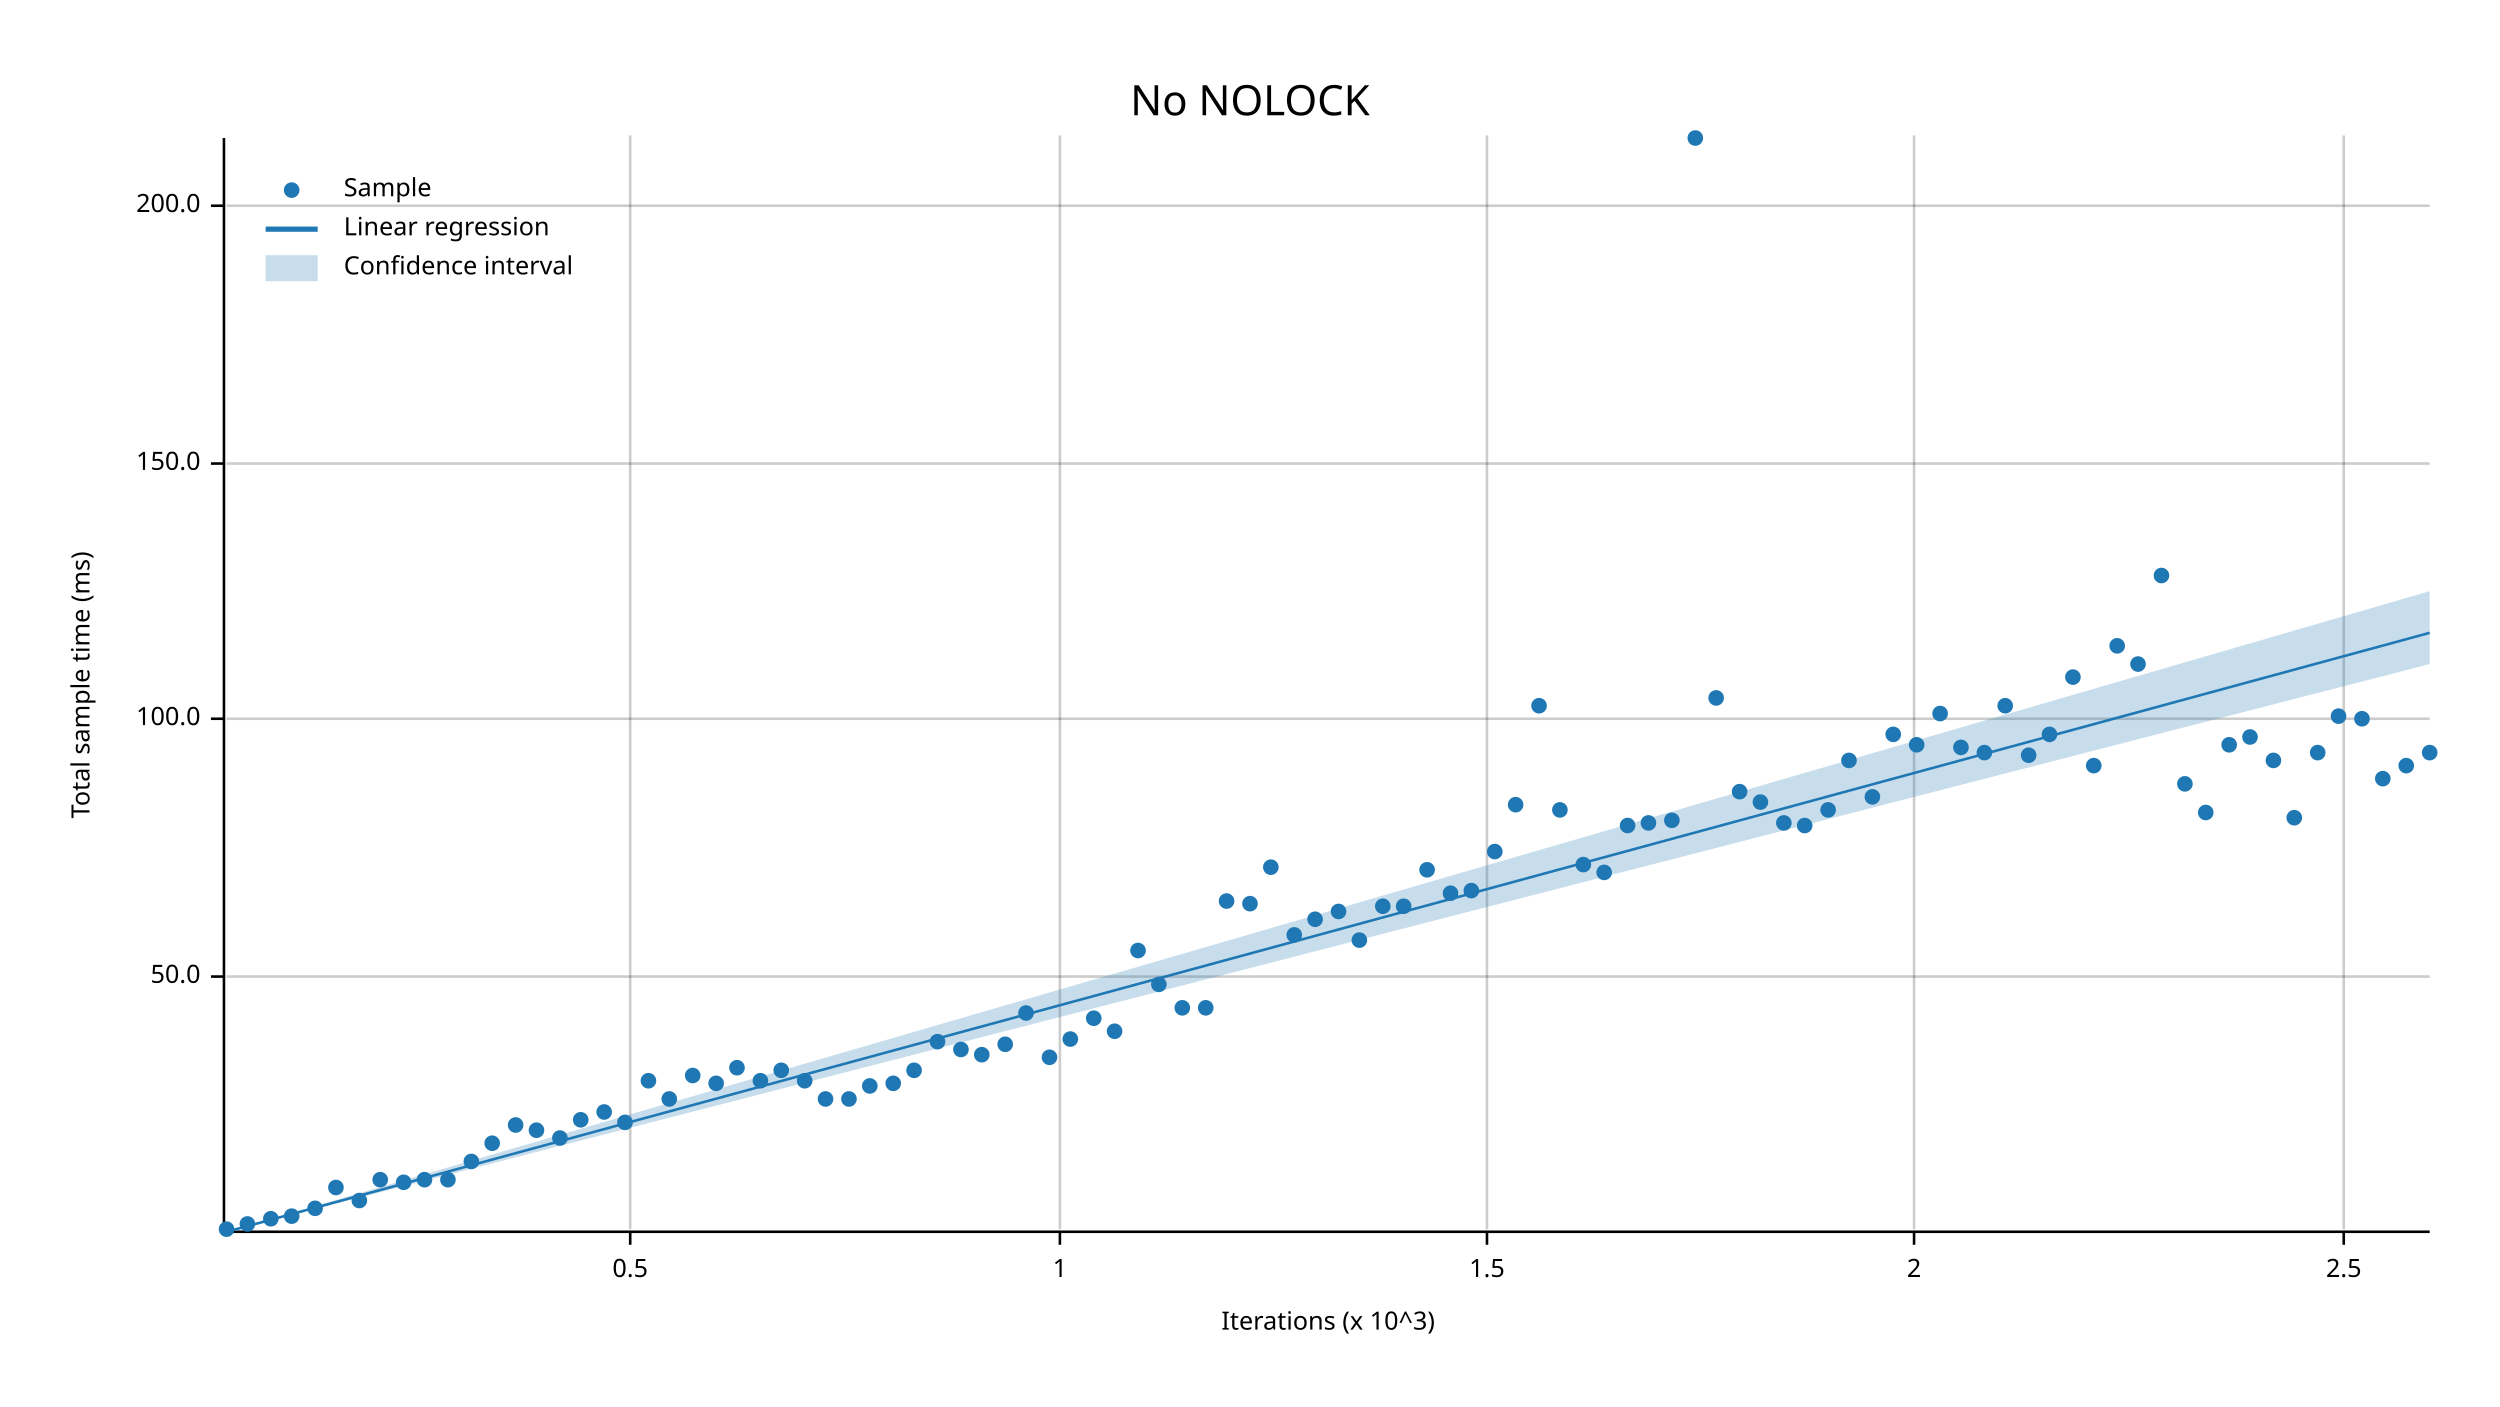
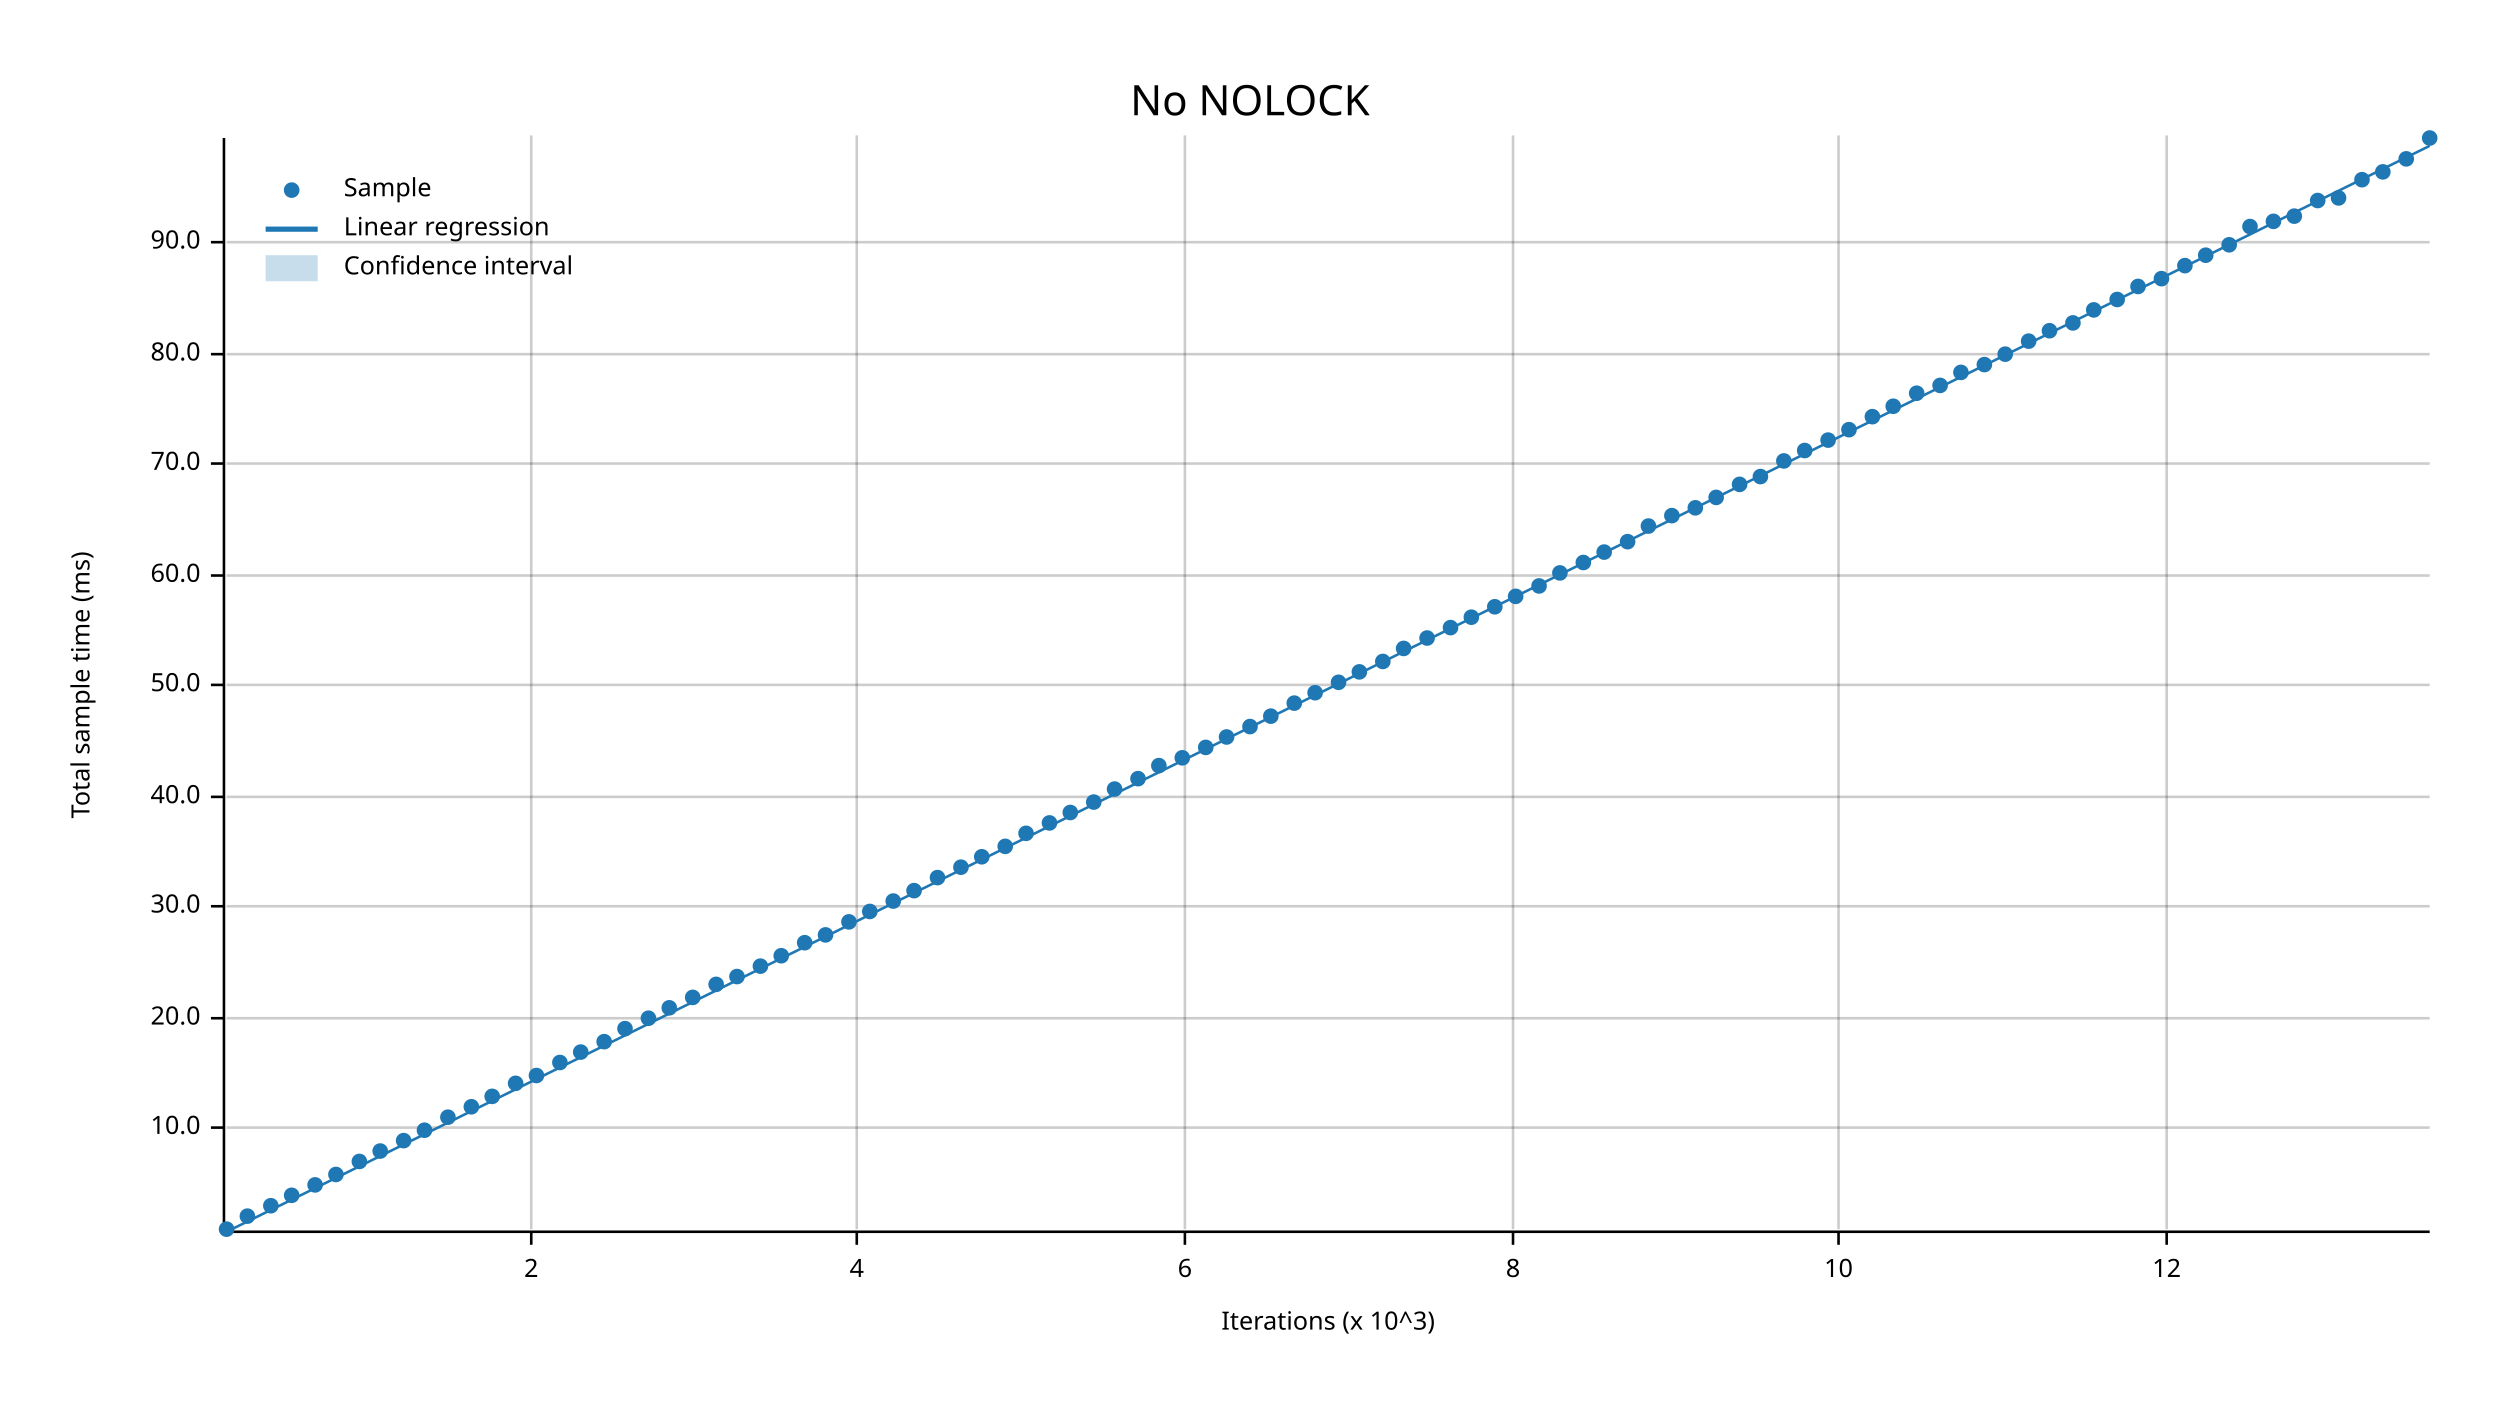
<svg xmlns="http://www.w3.org/2000/svg" width="960" height="540" viewBox="0 0 960 540">
  <text x="480" y="32" dy="0.76em" text-anchor="middle" font-family="sans-serif" font-size="16.129" opacity="1" fill="#000000">
No NOLOCK
</text>
  <text x="27" y="263" dy="0.76em" text-anchor="middle" font-family="sans-serif" font-size="9.677" opacity="1" fill="#000000" transform="rotate(270, 27, 263)">
Total sample time (ms)
</text>
  <text x="510" y="513" dy="-0.5ex" text-anchor="middle" font-family="sans-serif" font-size="9.677" opacity="1" fill="#000000">
Iterations (x 10^3)
</text>
-   <line opacity="0.2" stroke="#000000" stroke-width="1" x1="242" y1="472" x2="242" y2="52" />
-   <line opacity="0.2" stroke="#000000" stroke-width="1" x1="407" y1="472" x2="407" y2="52" />
-   <line opacity="0.2" stroke="#000000" stroke-width="1" x1="571" y1="472" x2="571" y2="52" />
-   <line opacity="0.2" stroke="#000000" stroke-width="1" x1="735" y1="472" x2="735" y2="52" />
-   <line opacity="0.2" stroke="#000000" stroke-width="1" x1="900" y1="472" x2="900" y2="52" />
-   <line opacity="0.2" stroke="#000000" stroke-width="1" x1="87" y1="375" x2="933" y2="375" />
-   <line opacity="0.2" stroke="#000000" stroke-width="1" x1="87" y1="276" x2="933" y2="276" />
+   <line opacity="0.2" stroke="#000000" stroke-width="1" x1="204" y1="472" x2="204" y2="52" />
+   <line opacity="0.2" stroke="#000000" stroke-width="1" x1="329" y1="472" x2="329" y2="52" />
+   <line opacity="0.2" stroke="#000000" stroke-width="1" x1="455" y1="472" x2="455" y2="52" />
+   <line opacity="0.2" stroke="#000000" stroke-width="1" x1="581" y1="472" x2="581" y2="52" />
+   <line opacity="0.2" stroke="#000000" stroke-width="1" x1="706" y1="472" x2="706" y2="52" />
+   <line opacity="0.2" stroke="#000000" stroke-width="1" x1="832" y1="472" x2="832" y2="52" />
+   <line opacity="0.2" stroke="#000000" stroke-width="1" x1="87" y1="433" x2="933" y2="433" />
+   <line opacity="0.2" stroke="#000000" stroke-width="1" x1="87" y1="391" x2="933" y2="391" />
+   <line opacity="0.2" stroke="#000000" stroke-width="1" x1="87" y1="348" x2="933" y2="348" />
+   <line opacity="0.2" stroke="#000000" stroke-width="1" x1="87" y1="306" x2="933" y2="306" />
+   <line opacity="0.2" stroke="#000000" stroke-width="1" x1="87" y1="263" x2="933" y2="263" />
+   <line opacity="0.2" stroke="#000000" stroke-width="1" x1="87" y1="221" x2="933" y2="221" />
  <line opacity="0.2" stroke="#000000" stroke-width="1" x1="87" y1="178" x2="933" y2="178" />
-   <line opacity="0.2" stroke="#000000" stroke-width="1" x1="87" y1="79" x2="933" y2="79" />
+   <line opacity="0.2" stroke="#000000" stroke-width="1" x1="87" y1="136" x2="933" y2="136" />
+   <line opacity="0.2" stroke="#000000" stroke-width="1" x1="87" y1="93" x2="933" y2="93" />
  <polyline fill="none" opacity="1" stroke="#000000" stroke-width="1" points="86,53 86,473 " />
-   <text x="77" y="375" dy="0.5ex" text-anchor="end" font-family="sans-serif" font-size="9.677" opacity="1" fill="#000000">
+   <text x="77" y="433" dy="0.5ex" text-anchor="end" font-family="sans-serif" font-size="9.677" opacity="1" fill="#000000">
+ 10.0
+ </text>
+   <polyline fill="none" opacity="1" stroke="#000000" stroke-width="1" points="81,433 86,433 " />
+   <text x="77" y="391" dy="0.5ex" text-anchor="end" font-family="sans-serif" font-size="9.677" opacity="1" fill="#000000">
+ 20.0
+ </text>
+   <polyline fill="none" opacity="1" stroke="#000000" stroke-width="1" points="81,391 86,391 " />
+   <text x="77" y="348" dy="0.5ex" text-anchor="end" font-family="sans-serif" font-size="9.677" opacity="1" fill="#000000">
+ 30.0
+ </text>
+   <polyline fill="none" opacity="1" stroke="#000000" stroke-width="1" points="81,348 86,348 " />
+   <text x="77" y="306" dy="0.5ex" text-anchor="end" font-family="sans-serif" font-size="9.677" opacity="1" fill="#000000">
+ 40.0
+ </text>
+   <polyline fill="none" opacity="1" stroke="#000000" stroke-width="1" points="81,306 86,306 " />
+   <text x="77" y="263" dy="0.5ex" text-anchor="end" font-family="sans-serif" font-size="9.677" opacity="1" fill="#000000">
50.0
</text>
-   <polyline fill="none" opacity="1" stroke="#000000" stroke-width="1" points="81,375 86,375 " />
-   <text x="77" y="276" dy="0.5ex" text-anchor="end" font-family="sans-serif" font-size="9.677" opacity="1" fill="#000000">
- 100.0
- </text>
-   <polyline fill="none" opacity="1" stroke="#000000" stroke-width="1" points="81,276 86,276 " />
+   <polyline fill="none" opacity="1" stroke="#000000" stroke-width="1" points="81,263 86,263 " />
+   <text x="77" y="221" dy="0.5ex" text-anchor="end" font-family="sans-serif" font-size="9.677" opacity="1" fill="#000000">
+ 60.0
+ </text>
+   <polyline fill="none" opacity="1" stroke="#000000" stroke-width="1" points="81,221 86,221 " />
  <text x="77" y="178" dy="0.5ex" text-anchor="end" font-family="sans-serif" font-size="9.677" opacity="1" fill="#000000">
- 150.0
+ 70.0
</text>
  <polyline fill="none" opacity="1" stroke="#000000" stroke-width="1" points="81,178 86,178 " />
-   <text x="77" y="79" dy="0.5ex" text-anchor="end" font-family="sans-serif" font-size="9.677" opacity="1" fill="#000000">
- 200.0
- </text>
-   <polyline fill="none" opacity="1" stroke="#000000" stroke-width="1" points="81,79 86,79 " />
+   <text x="77" y="136" dy="0.5ex" text-anchor="end" font-family="sans-serif" font-size="9.677" opacity="1" fill="#000000">
+ 80.0
+ </text>
+   <polyline fill="none" opacity="1" stroke="#000000" stroke-width="1" points="81,136 86,136 " />
+   <text x="77" y="93" dy="0.5ex" text-anchor="end" font-family="sans-serif" font-size="9.677" opacity="1" fill="#000000">
+ 90.0
+ </text>
+   <polyline fill="none" opacity="1" stroke="#000000" stroke-width="1" points="81,93 86,93 " />
  <polyline fill="none" opacity="1" stroke="#000000" stroke-width="1" points="87,473 933,473 " />
-   <text x="242" y="483" dy="0.76em" text-anchor="middle" font-family="sans-serif" font-size="9.677" opacity="1" fill="#000000">
- 0.5
- </text>
-   <polyline fill="none" opacity="1" stroke="#000000" stroke-width="1" points="242,473 242,478 " />
-   <text x="407" y="483" dy="0.76em" text-anchor="middle" font-family="sans-serif" font-size="9.677" opacity="1" fill="#000000">
- 1
- </text>
-   <polyline fill="none" opacity="1" stroke="#000000" stroke-width="1" points="407,473 407,478 " />
-   <text x="571" y="483" dy="0.76em" text-anchor="middle" font-family="sans-serif" font-size="9.677" opacity="1" fill="#000000">
- 1.5
- </text>
-   <polyline fill="none" opacity="1" stroke="#000000" stroke-width="1" points="571,473 571,478 " />
-   <text x="735" y="483" dy="0.76em" text-anchor="middle" font-family="sans-serif" font-size="9.677" opacity="1" fill="#000000">
+   <text x="204" y="483" dy="0.76em" text-anchor="middle" font-family="sans-serif" font-size="9.677" opacity="1" fill="#000000">
2
</text>
-   <polyline fill="none" opacity="1" stroke="#000000" stroke-width="1" points="735,473 735,478 " />
-   <text x="900" y="483" dy="0.76em" text-anchor="middle" font-family="sans-serif" font-size="9.677" opacity="1" fill="#000000">
- 2.5
- </text>
-   <polyline fill="none" opacity="1" stroke="#000000" stroke-width="1" points="900,473 900,478 " />
+   <polyline fill="none" opacity="1" stroke="#000000" stroke-width="1" points="204,473 204,478 " />
+   <text x="329" y="483" dy="0.76em" text-anchor="middle" font-family="sans-serif" font-size="9.677" opacity="1" fill="#000000">
+ 4
+ </text>
+   <polyline fill="none" opacity="1" stroke="#000000" stroke-width="1" points="329,473 329,478 " />
+   <text x="455" y="483" dy="0.76em" text-anchor="middle" font-family="sans-serif" font-size="9.677" opacity="1" fill="#000000">
+ 6
+ </text>
+   <polyline fill="none" opacity="1" stroke="#000000" stroke-width="1" points="455,473 455,478 " />
+   <text x="581" y="483" dy="0.76em" text-anchor="middle" font-family="sans-serif" font-size="9.677" opacity="1" fill="#000000">
+ 8
+ </text>
+   <polyline fill="none" opacity="1" stroke="#000000" stroke-width="1" points="581,473 581,478 " />
+   <text x="706" y="483" dy="0.76em" text-anchor="middle" font-family="sans-serif" font-size="9.677" opacity="1" fill="#000000">
+ 10
+ </text>
+   <polyline fill="none" opacity="1" stroke="#000000" stroke-width="1" points="706,473 706,478 " />
+   <text x="832" y="483" dy="0.76em" text-anchor="middle" font-family="sans-serif" font-size="9.677" opacity="1" fill="#000000">
+ 12
+ </text>
+   <polyline fill="none" opacity="1" stroke="#000000" stroke-width="1" points="832,473 832,478 " />
  <circle cx="87" cy="472" r="3" opacity="1" fill="#1F78B4" stroke="none" stroke-width="1" />
-   <circle cx="95" cy="470" r="3" opacity="1" fill="#1F78B4" stroke="none" stroke-width="1" />
-   <circle cx="104" cy="468" r="3" opacity="1" fill="#1F78B4" stroke="none" stroke-width="1" />
-   <circle cx="112" cy="467" r="3" opacity="1" fill="#1F78B4" stroke="none" stroke-width="1" />
-   <circle cx="121" cy="464" r="3" opacity="1" fill="#1F78B4" stroke="none" stroke-width="1" />
-   <circle cx="129" cy="456" r="3" opacity="1" fill="#1F78B4" stroke="none" stroke-width="1" />
-   <circle cx="138" cy="461" r="3" opacity="1" fill="#1F78B4" stroke="none" stroke-width="1" />
-   <circle cx="146" cy="453" r="3" opacity="1" fill="#1F78B4" stroke="none" stroke-width="1" />
-   <circle cx="155" cy="454" r="3" opacity="1" fill="#1F78B4" stroke="none" stroke-width="1" />
-   <circle cx="163" cy="453" r="3" opacity="1" fill="#1F78B4" stroke="none" stroke-width="1" />
-   <circle cx="172" cy="453" r="3" opacity="1" fill="#1F78B4" stroke="none" stroke-width="1" />
-   <circle cx="181" cy="446" r="3" opacity="1" fill="#1F78B4" stroke="none" stroke-width="1" />
-   <circle cx="189" cy="439" r="3" opacity="1" fill="#1F78B4" stroke="none" stroke-width="1" />
-   <circle cx="198" cy="432" r="3" opacity="1" fill="#1F78B4" stroke="none" stroke-width="1" />
-   <circle cx="206" cy="434" r="3" opacity="1" fill="#1F78B4" stroke="none" stroke-width="1" />
-   <circle cx="215" cy="437" r="3" opacity="1" fill="#1F78B4" stroke="none" stroke-width="1" />
-   <circle cx="223" cy="430" r="3" opacity="1" fill="#1F78B4" stroke="none" stroke-width="1" />
-   <circle cx="232" cy="427" r="3" opacity="1" fill="#1F78B4" stroke="none" stroke-width="1" />
-   <circle cx="240" cy="431" r="3" opacity="1" fill="#1F78B4" stroke="none" stroke-width="1" />
-   <circle cx="249" cy="415" r="3" opacity="1" fill="#1F78B4" stroke="none" stroke-width="1" />
-   <circle cx="257" cy="422" r="3" opacity="1" fill="#1F78B4" stroke="none" stroke-width="1" />
-   <circle cx="266" cy="413" r="3" opacity="1" fill="#1F78B4" stroke="none" stroke-width="1" />
-   <circle cx="275" cy="416" r="3" opacity="1" fill="#1F78B4" stroke="none" stroke-width="1" />
-   <circle cx="283" cy="410" r="3" opacity="1" fill="#1F78B4" stroke="none" stroke-width="1" />
-   <circle cx="292" cy="415" r="3" opacity="1" fill="#1F78B4" stroke="none" stroke-width="1" />
-   <circle cx="300" cy="411" r="3" opacity="1" fill="#1F78B4" stroke="none" stroke-width="1" />
-   <circle cx="309" cy="415" r="3" opacity="1" fill="#1F78B4" stroke="none" stroke-width="1" />
-   <circle cx="317" cy="422" r="3" opacity="1" fill="#1F78B4" stroke="none" stroke-width="1" />
-   <circle cx="326" cy="422" r="3" opacity="1" fill="#1F78B4" stroke="none" stroke-width="1" />
-   <circle cx="334" cy="417" r="3" opacity="1" fill="#1F78B4" stroke="none" stroke-width="1" />
-   <circle cx="343" cy="416" r="3" opacity="1" fill="#1F78B4" stroke="none" stroke-width="1" />
-   <circle cx="351" cy="411" r="3" opacity="1" fill="#1F78B4" stroke="none" stroke-width="1" />
-   <circle cx="360" cy="400" r="3" opacity="1" fill="#1F78B4" stroke="none" stroke-width="1" />
-   <circle cx="369" cy="403" r="3" opacity="1" fill="#1F78B4" stroke="none" stroke-width="1" />
-   <circle cx="377" cy="405" r="3" opacity="1" fill="#1F78B4" stroke="none" stroke-width="1" />
-   <circle cx="386" cy="401" r="3" opacity="1" fill="#1F78B4" stroke="none" stroke-width="1" />
-   <circle cx="394" cy="389" r="3" opacity="1" fill="#1F78B4" stroke="none" stroke-width="1" />
-   <circle cx="403" cy="406" r="3" opacity="1" fill="#1F78B4" stroke="none" stroke-width="1" />
-   <circle cx="411" cy="399" r="3" opacity="1" fill="#1F78B4" stroke="none" stroke-width="1" />
-   <circle cx="420" cy="391" r="3" opacity="1" fill="#1F78B4" stroke="none" stroke-width="1" />
-   <circle cx="428" cy="396" r="3" opacity="1" fill="#1F78B4" stroke="none" stroke-width="1" />
-   <circle cx="437" cy="365" r="3" opacity="1" fill="#1F78B4" stroke="none" stroke-width="1" />
-   <circle cx="445" cy="378" r="3" opacity="1" fill="#1F78B4" stroke="none" stroke-width="1" />
-   <circle cx="454" cy="387" r="3" opacity="1" fill="#1F78B4" stroke="none" stroke-width="1" />
-   <circle cx="463" cy="387" r="3" opacity="1" fill="#1F78B4" stroke="none" stroke-width="1" />
-   <circle cx="471" cy="346" r="3" opacity="1" fill="#1F78B4" stroke="none" stroke-width="1" />
-   <circle cx="480" cy="347" r="3" opacity="1" fill="#1F78B4" stroke="none" stroke-width="1" />
-   <circle cx="488" cy="333" r="3" opacity="1" fill="#1F78B4" stroke="none" stroke-width="1" />
-   <circle cx="497" cy="359" r="3" opacity="1" fill="#1F78B4" stroke="none" stroke-width="1" />
-   <circle cx="505" cy="353" r="3" opacity="1" fill="#1F78B4" stroke="none" stroke-width="1" />
-   <circle cx="514" cy="350" r="3" opacity="1" fill="#1F78B4" stroke="none" stroke-width="1" />
-   <circle cx="522" cy="361" r="3" opacity="1" fill="#1F78B4" stroke="none" stroke-width="1" />
-   <circle cx="531" cy="348" r="3" opacity="1" fill="#1F78B4" stroke="none" stroke-width="1" />
-   <circle cx="539" cy="348" r="3" opacity="1" fill="#1F78B4" stroke="none" stroke-width="1" />
-   <circle cx="548" cy="334" r="3" opacity="1" fill="#1F78B4" stroke="none" stroke-width="1" />
-   <circle cx="557" cy="343" r="3" opacity="1" fill="#1F78B4" stroke="none" stroke-width="1" />
-   <circle cx="565" cy="342" r="3" opacity="1" fill="#1F78B4" stroke="none" stroke-width="1" />
-   <circle cx="574" cy="327" r="3" opacity="1" fill="#1F78B4" stroke="none" stroke-width="1" />
-   <circle cx="582" cy="309" r="3" opacity="1" fill="#1F78B4" stroke="none" stroke-width="1" />
-   <circle cx="591" cy="271" r="3" opacity="1" fill="#1F78B4" stroke="none" stroke-width="1" />
-   <circle cx="599" cy="311" r="3" opacity="1" fill="#1F78B4" stroke="none" stroke-width="1" />
-   <circle cx="608" cy="332" r="3" opacity="1" fill="#1F78B4" stroke="none" stroke-width="1" />
-   <circle cx="616" cy="335" r="3" opacity="1" fill="#1F78B4" stroke="none" stroke-width="1" />
-   <circle cx="625" cy="317" r="3" opacity="1" fill="#1F78B4" stroke="none" stroke-width="1" />
-   <circle cx="633" cy="316" r="3" opacity="1" fill="#1F78B4" stroke="none" stroke-width="1" />
-   <circle cx="642" cy="315" r="3" opacity="1" fill="#1F78B4" stroke="none" stroke-width="1" />
-   <circle cx="651" cy="53" r="3" opacity="1" fill="#1F78B4" stroke="none" stroke-width="1" />
-   <circle cx="659" cy="268" r="3" opacity="1" fill="#1F78B4" stroke="none" stroke-width="1" />
-   <circle cx="668" cy="304" r="3" opacity="1" fill="#1F78B4" stroke="none" stroke-width="1" />
-   <circle cx="676" cy="308" r="3" opacity="1" fill="#1F78B4" stroke="none" stroke-width="1" />
-   <circle cx="685" cy="316" r="3" opacity="1" fill="#1F78B4" stroke="none" stroke-width="1" />
-   <circle cx="693" cy="317" r="3" opacity="1" fill="#1F78B4" stroke="none" stroke-width="1" />
-   <circle cx="702" cy="311" r="3" opacity="1" fill="#1F78B4" stroke="none" stroke-width="1" />
-   <circle cx="710" cy="292" r="3" opacity="1" fill="#1F78B4" stroke="none" stroke-width="1" />
-   <circle cx="719" cy="306" r="3" opacity="1" fill="#1F78B4" stroke="none" stroke-width="1" />
-   <circle cx="727" cy="282" r="3" opacity="1" fill="#1F78B4" stroke="none" stroke-width="1" />
-   <circle cx="736" cy="286" r="3" opacity="1" fill="#1F78B4" stroke="none" stroke-width="1" />
-   <circle cx="745" cy="274" r="3" opacity="1" fill="#1F78B4" stroke="none" stroke-width="1" />
-   <circle cx="753" cy="287" r="3" opacity="1" fill="#1F78B4" stroke="none" stroke-width="1" />
-   <circle cx="762" cy="289" r="3" opacity="1" fill="#1F78B4" stroke="none" stroke-width="1" />
-   <circle cx="770" cy="271" r="3" opacity="1" fill="#1F78B4" stroke="none" stroke-width="1" />
-   <circle cx="779" cy="290" r="3" opacity="1" fill="#1F78B4" stroke="none" stroke-width="1" />
-   <circle cx="787" cy="282" r="3" opacity="1" fill="#1F78B4" stroke="none" stroke-width="1" />
-   <circle cx="796" cy="260" r="3" opacity="1" fill="#1F78B4" stroke="none" stroke-width="1" />
-   <circle cx="804" cy="294" r="3" opacity="1" fill="#1F78B4" stroke="none" stroke-width="1" />
-   <circle cx="813" cy="248" r="3" opacity="1" fill="#1F78B4" stroke="none" stroke-width="1" />
-   <circle cx="821" cy="255" r="3" opacity="1" fill="#1F78B4" stroke="none" stroke-width="1" />
-   <circle cx="830" cy="221" r="3" opacity="1" fill="#1F78B4" stroke="none" stroke-width="1" />
-   <circle cx="839" cy="301" r="3" opacity="1" fill="#1F78B4" stroke="none" stroke-width="1" />
-   <circle cx="847" cy="312" r="3" opacity="1" fill="#1F78B4" stroke="none" stroke-width="1" />
-   <circle cx="856" cy="286" r="3" opacity="1" fill="#1F78B4" stroke="none" stroke-width="1" />
-   <circle cx="864" cy="283" r="3" opacity="1" fill="#1F78B4" stroke="none" stroke-width="1" />
-   <circle cx="873" cy="292" r="3" opacity="1" fill="#1F78B4" stroke="none" stroke-width="1" />
-   <circle cx="881" cy="314" r="3" opacity="1" fill="#1F78B4" stroke="none" stroke-width="1" />
-   <circle cx="890" cy="289" r="3" opacity="1" fill="#1F78B4" stroke="none" stroke-width="1" />
-   <circle cx="898" cy="275" r="3" opacity="1" fill="#1F78B4" stroke="none" stroke-width="1" />
-   <circle cx="907" cy="276" r="3" opacity="1" fill="#1F78B4" stroke="none" stroke-width="1" />
-   <circle cx="915" cy="299" r="3" opacity="1" fill="#1F78B4" stroke="none" stroke-width="1" />
-   <circle cx="924" cy="294" r="3" opacity="1" fill="#1F78B4" stroke="none" stroke-width="1" />
-   <circle cx="933" cy="289" r="3" opacity="1" fill="#1F78B4" stroke="none" stroke-width="1" />
-   <polyline fill="none" opacity="1" stroke="#1F78B4" stroke-width="1" points="87,473 933,243 " />
-   <polygon opacity="0.25" fill="#1F78B4" points="87,473 933,255 933,227 " />
+   <circle cx="95" cy="467" r="3" opacity="1" fill="#1F78B4" stroke="none" stroke-width="1" />
+   <circle cx="104" cy="463" r="3" opacity="1" fill="#1F78B4" stroke="none" stroke-width="1" />
+   <circle cx="112" cy="459" r="3" opacity="1" fill="#1F78B4" stroke="none" stroke-width="1" />
+   <circle cx="121" cy="455" r="3" opacity="1" fill="#1F78B4" stroke="none" stroke-width="1" />
+   <circle cx="129" cy="451" r="3" opacity="1" fill="#1F78B4" stroke="none" stroke-width="1" />
+   <circle cx="138" cy="446" r="3" opacity="1" fill="#1F78B4" stroke="none" stroke-width="1" />
+   <circle cx="146" cy="442" r="3" opacity="1" fill="#1F78B4" stroke="none" stroke-width="1" />
+   <circle cx="155" cy="438" r="3" opacity="1" fill="#1F78B4" stroke="none" stroke-width="1" />
+   <circle cx="163" cy="434" r="3" opacity="1" fill="#1F78B4" stroke="none" stroke-width="1" />
+   <circle cx="172" cy="429" r="3" opacity="1" fill="#1F78B4" stroke="none" stroke-width="1" />
+   <circle cx="181" cy="425" r="3" opacity="1" fill="#1F78B4" stroke="none" stroke-width="1" />
+   <circle cx="189" cy="421" r="3" opacity="1" fill="#1F78B4" stroke="none" stroke-width="1" />
+   <circle cx="198" cy="416" r="3" opacity="1" fill="#1F78B4" stroke="none" stroke-width="1" />
+   <circle cx="206" cy="413" r="3" opacity="1" fill="#1F78B4" stroke="none" stroke-width="1" />
+   <circle cx="215" cy="408" r="3" opacity="1" fill="#1F78B4" stroke="none" stroke-width="1" />
+   <circle cx="223" cy="404" r="3" opacity="1" fill="#1F78B4" stroke="none" stroke-width="1" />
+   <circle cx="232" cy="400" r="3" opacity="1" fill="#1F78B4" stroke="none" stroke-width="1" />
+   <circle cx="240" cy="395" r="3" opacity="1" fill="#1F78B4" stroke="none" stroke-width="1" />
+   <circle cx="249" cy="391" r="3" opacity="1" fill="#1F78B4" stroke="none" stroke-width="1" />
+   <circle cx="257" cy="387" r="3" opacity="1" fill="#1F78B4" stroke="none" stroke-width="1" />
+   <circle cx="266" cy="383" r="3" opacity="1" fill="#1F78B4" stroke="none" stroke-width="1" />
+   <circle cx="275" cy="378" r="3" opacity="1" fill="#1F78B4" stroke="none" stroke-width="1" />
+   <circle cx="283" cy="375" r="3" opacity="1" fill="#1F78B4" stroke="none" stroke-width="1" />
+   <circle cx="292" cy="371" r="3" opacity="1" fill="#1F78B4" stroke="none" stroke-width="1" />
+   <circle cx="300" cy="367" r="3" opacity="1" fill="#1F78B4" stroke="none" stroke-width="1" />
+   <circle cx="309" cy="362" r="3" opacity="1" fill="#1F78B4" stroke="none" stroke-width="1" />
+   <circle cx="317" cy="359" r="3" opacity="1" fill="#1F78B4" stroke="none" stroke-width="1" />
+   <circle cx="326" cy="354" r="3" opacity="1" fill="#1F78B4" stroke="none" stroke-width="1" />
+   <circle cx="334" cy="350" r="3" opacity="1" fill="#1F78B4" stroke="none" stroke-width="1" />
+   <circle cx="343" cy="346" r="3" opacity="1" fill="#1F78B4" stroke="none" stroke-width="1" />
+   <circle cx="351" cy="342" r="3" opacity="1" fill="#1F78B4" stroke="none" stroke-width="1" />
+   <circle cx="360" cy="337" r="3" opacity="1" fill="#1F78B4" stroke="none" stroke-width="1" />
+   <circle cx="369" cy="333" r="3" opacity="1" fill="#1F78B4" stroke="none" stroke-width="1" />
+   <circle cx="377" cy="329" r="3" opacity="1" fill="#1F78B4" stroke="none" stroke-width="1" />
+   <circle cx="386" cy="325" r="3" opacity="1" fill="#1F78B4" stroke="none" stroke-width="1" />
+   <circle cx="394" cy="320" r="3" opacity="1" fill="#1F78B4" stroke="none" stroke-width="1" />
+   <circle cx="403" cy="316" r="3" opacity="1" fill="#1F78B4" stroke="none" stroke-width="1" />
+   <circle cx="411" cy="312" r="3" opacity="1" fill="#1F78B4" stroke="none" stroke-width="1" />
+   <circle cx="420" cy="308" r="3" opacity="1" fill="#1F78B4" stroke="none" stroke-width="1" />
+   <circle cx="428" cy="303" r="3" opacity="1" fill="#1F78B4" stroke="none" stroke-width="1" />
+   <circle cx="437" cy="299" r="3" opacity="1" fill="#1F78B4" stroke="none" stroke-width="1" />
+   <circle cx="445" cy="294" r="3" opacity="1" fill="#1F78B4" stroke="none" stroke-width="1" />
+   <circle cx="454" cy="291" r="3" opacity="1" fill="#1F78B4" stroke="none" stroke-width="1" />
+   <circle cx="463" cy="287" r="3" opacity="1" fill="#1F78B4" stroke="none" stroke-width="1" />
+   <circle cx="471" cy="283" r="3" opacity="1" fill="#1F78B4" stroke="none" stroke-width="1" />
+   <circle cx="480" cy="279" r="3" opacity="1" fill="#1F78B4" stroke="none" stroke-width="1" />
+   <circle cx="488" cy="275" r="3" opacity="1" fill="#1F78B4" stroke="none" stroke-width="1" />
+   <circle cx="497" cy="270" r="3" opacity="1" fill="#1F78B4" stroke="none" stroke-width="1" />
+   <circle cx="505" cy="266" r="3" opacity="1" fill="#1F78B4" stroke="none" stroke-width="1" />
+   <circle cx="514" cy="262" r="3" opacity="1" fill="#1F78B4" stroke="none" stroke-width="1" />
+   <circle cx="522" cy="258" r="3" opacity="1" fill="#1F78B4" stroke="none" stroke-width="1" />
+   <circle cx="531" cy="254" r="3" opacity="1" fill="#1F78B4" stroke="none" stroke-width="1" />
+   <circle cx="539" cy="249" r="3" opacity="1" fill="#1F78B4" stroke="none" stroke-width="1" />
+   <circle cx="548" cy="245" r="3" opacity="1" fill="#1F78B4" stroke="none" stroke-width="1" />
+   <circle cx="557" cy="241" r="3" opacity="1" fill="#1F78B4" stroke="none" stroke-width="1" />
+   <circle cx="565" cy="237" r="3" opacity="1" fill="#1F78B4" stroke="none" stroke-width="1" />
+   <circle cx="574" cy="233" r="3" opacity="1" fill="#1F78B4" stroke="none" stroke-width="1" />
+   <circle cx="582" cy="229" r="3" opacity="1" fill="#1F78B4" stroke="none" stroke-width="1" />
+   <circle cx="591" cy="225" r="3" opacity="1" fill="#1F78B4" stroke="none" stroke-width="1" />
+   <circle cx="599" cy="220" r="3" opacity="1" fill="#1F78B4" stroke="none" stroke-width="1" />
+   <circle cx="608" cy="216" r="3" opacity="1" fill="#1F78B4" stroke="none" stroke-width="1" />
+   <circle cx="616" cy="212" r="3" opacity="1" fill="#1F78B4" stroke="none" stroke-width="1" />
+   <circle cx="625" cy="208" r="3" opacity="1" fill="#1F78B4" stroke="none" stroke-width="1" />
+   <circle cx="633" cy="202" r="3" opacity="1" fill="#1F78B4" stroke="none" stroke-width="1" />
+   <circle cx="642" cy="198" r="3" opacity="1" fill="#1F78B4" stroke="none" stroke-width="1" />
+   <circle cx="651" cy="195" r="3" opacity="1" fill="#1F78B4" stroke="none" stroke-width="1" />
+   <circle cx="659" cy="191" r="3" opacity="1" fill="#1F78B4" stroke="none" stroke-width="1" />
+   <circle cx="668" cy="186" r="3" opacity="1" fill="#1F78B4" stroke="none" stroke-width="1" />
+   <circle cx="676" cy="183" r="3" opacity="1" fill="#1F78B4" stroke="none" stroke-width="1" />
+   <circle cx="685" cy="177" r="3" opacity="1" fill="#1F78B4" stroke="none" stroke-width="1" />
+   <circle cx="693" cy="173" r="3" opacity="1" fill="#1F78B4" stroke="none" stroke-width="1" />
+   <circle cx="702" cy="169" r="3" opacity="1" fill="#1F78B4" stroke="none" stroke-width="1" />
+   <circle cx="710" cy="165" r="3" opacity="1" fill="#1F78B4" stroke="none" stroke-width="1" />
+   <circle cx="719" cy="160" r="3" opacity="1" fill="#1F78B4" stroke="none" stroke-width="1" />
+   <circle cx="727" cy="156" r="3" opacity="1" fill="#1F78B4" stroke="none" stroke-width="1" />
+   <circle cx="736" cy="151" r="3" opacity="1" fill="#1F78B4" stroke="none" stroke-width="1" />
+   <circle cx="745" cy="148" r="3" opacity="1" fill="#1F78B4" stroke="none" stroke-width="1" />
+   <circle cx="753" cy="143" r="3" opacity="1" fill="#1F78B4" stroke="none" stroke-width="1" />
+   <circle cx="762" cy="140" r="3" opacity="1" fill="#1F78B4" stroke="none" stroke-width="1" />
+   <circle cx="770" cy="136" r="3" opacity="1" fill="#1F78B4" stroke="none" stroke-width="1" />
+   <circle cx="779" cy="131" r="3" opacity="1" fill="#1F78B4" stroke="none" stroke-width="1" />
+   <circle cx="787" cy="127" r="3" opacity="1" fill="#1F78B4" stroke="none" stroke-width="1" />
+   <circle cx="796" cy="124" r="3" opacity="1" fill="#1F78B4" stroke="none" stroke-width="1" />
+   <circle cx="804" cy="119" r="3" opacity="1" fill="#1F78B4" stroke="none" stroke-width="1" />
+   <circle cx="813" cy="115" r="3" opacity="1" fill="#1F78B4" stroke="none" stroke-width="1" />
+   <circle cx="821" cy="110" r="3" opacity="1" fill="#1F78B4" stroke="none" stroke-width="1" />
+   <circle cx="830" cy="107" r="3" opacity="1" fill="#1F78B4" stroke="none" stroke-width="1" />
+   <circle cx="839" cy="102" r="3" opacity="1" fill="#1F78B4" stroke="none" stroke-width="1" />
+   <circle cx="847" cy="98" r="3" opacity="1" fill="#1F78B4" stroke="none" stroke-width="1" />
+   <circle cx="856" cy="94" r="3" opacity="1" fill="#1F78B4" stroke="none" stroke-width="1" />
+   <circle cx="864" cy="87" r="3" opacity="1" fill="#1F78B4" stroke="none" stroke-width="1" />
+   <circle cx="873" cy="85" r="3" opacity="1" fill="#1F78B4" stroke="none" stroke-width="1" />
+   <circle cx="881" cy="83" r="3" opacity="1" fill="#1F78B4" stroke="none" stroke-width="1" />
+   <circle cx="890" cy="77" r="3" opacity="1" fill="#1F78B4" stroke="none" stroke-width="1" />
+   <circle cx="898" cy="76" r="3" opacity="1" fill="#1F78B4" stroke="none" stroke-width="1" />
+   <circle cx="907" cy="69" r="3" opacity="1" fill="#1F78B4" stroke="none" stroke-width="1" />
+   <circle cx="915" cy="66" r="3" opacity="1" fill="#1F78B4" stroke="none" stroke-width="1" />
+   <circle cx="924" cy="61" r="3" opacity="1" fill="#1F78B4" stroke="none" stroke-width="1" />
+   <circle cx="933" cy="53" r="3" opacity="1" fill="#1F78B4" stroke="none" stroke-width="1" />
+   <polyline fill="none" opacity="1" stroke="#1F78B4" stroke-width="1" points="87,473 933,56 " />
+   <polygon opacity="0.25" fill="#1F78B4" points="87,473 933,56 933,56 " />
  <text x="132" y="68" dy="0.76em" text-anchor="start" font-family="sans-serif" font-size="9.677" opacity="1" fill="#000000">
Sample
</text>
  <text x="132" y="83" dy="0.76em" text-anchor="start" font-family="sans-serif" font-size="9.677" opacity="1" fill="#000000">
Linear regression
</text>
  <text x="132" y="98" dy="0.76em" text-anchor="start" font-family="sans-serif" font-size="9.677" opacity="1" fill="#000000">
Confidence interval
</text>
  <circle cx="112" cy="73" r="3" opacity="1" fill="#1F78B4" stroke="none" stroke-width="1" />
  <polyline fill="none" opacity="1" stroke="#1F78B4" stroke-width="2" points="102,88 122,88 " />
  <rect x="102" y="98" width="20" height="10" opacity="0.25" fill="#1F78B4" stroke="none" />
</svg>
